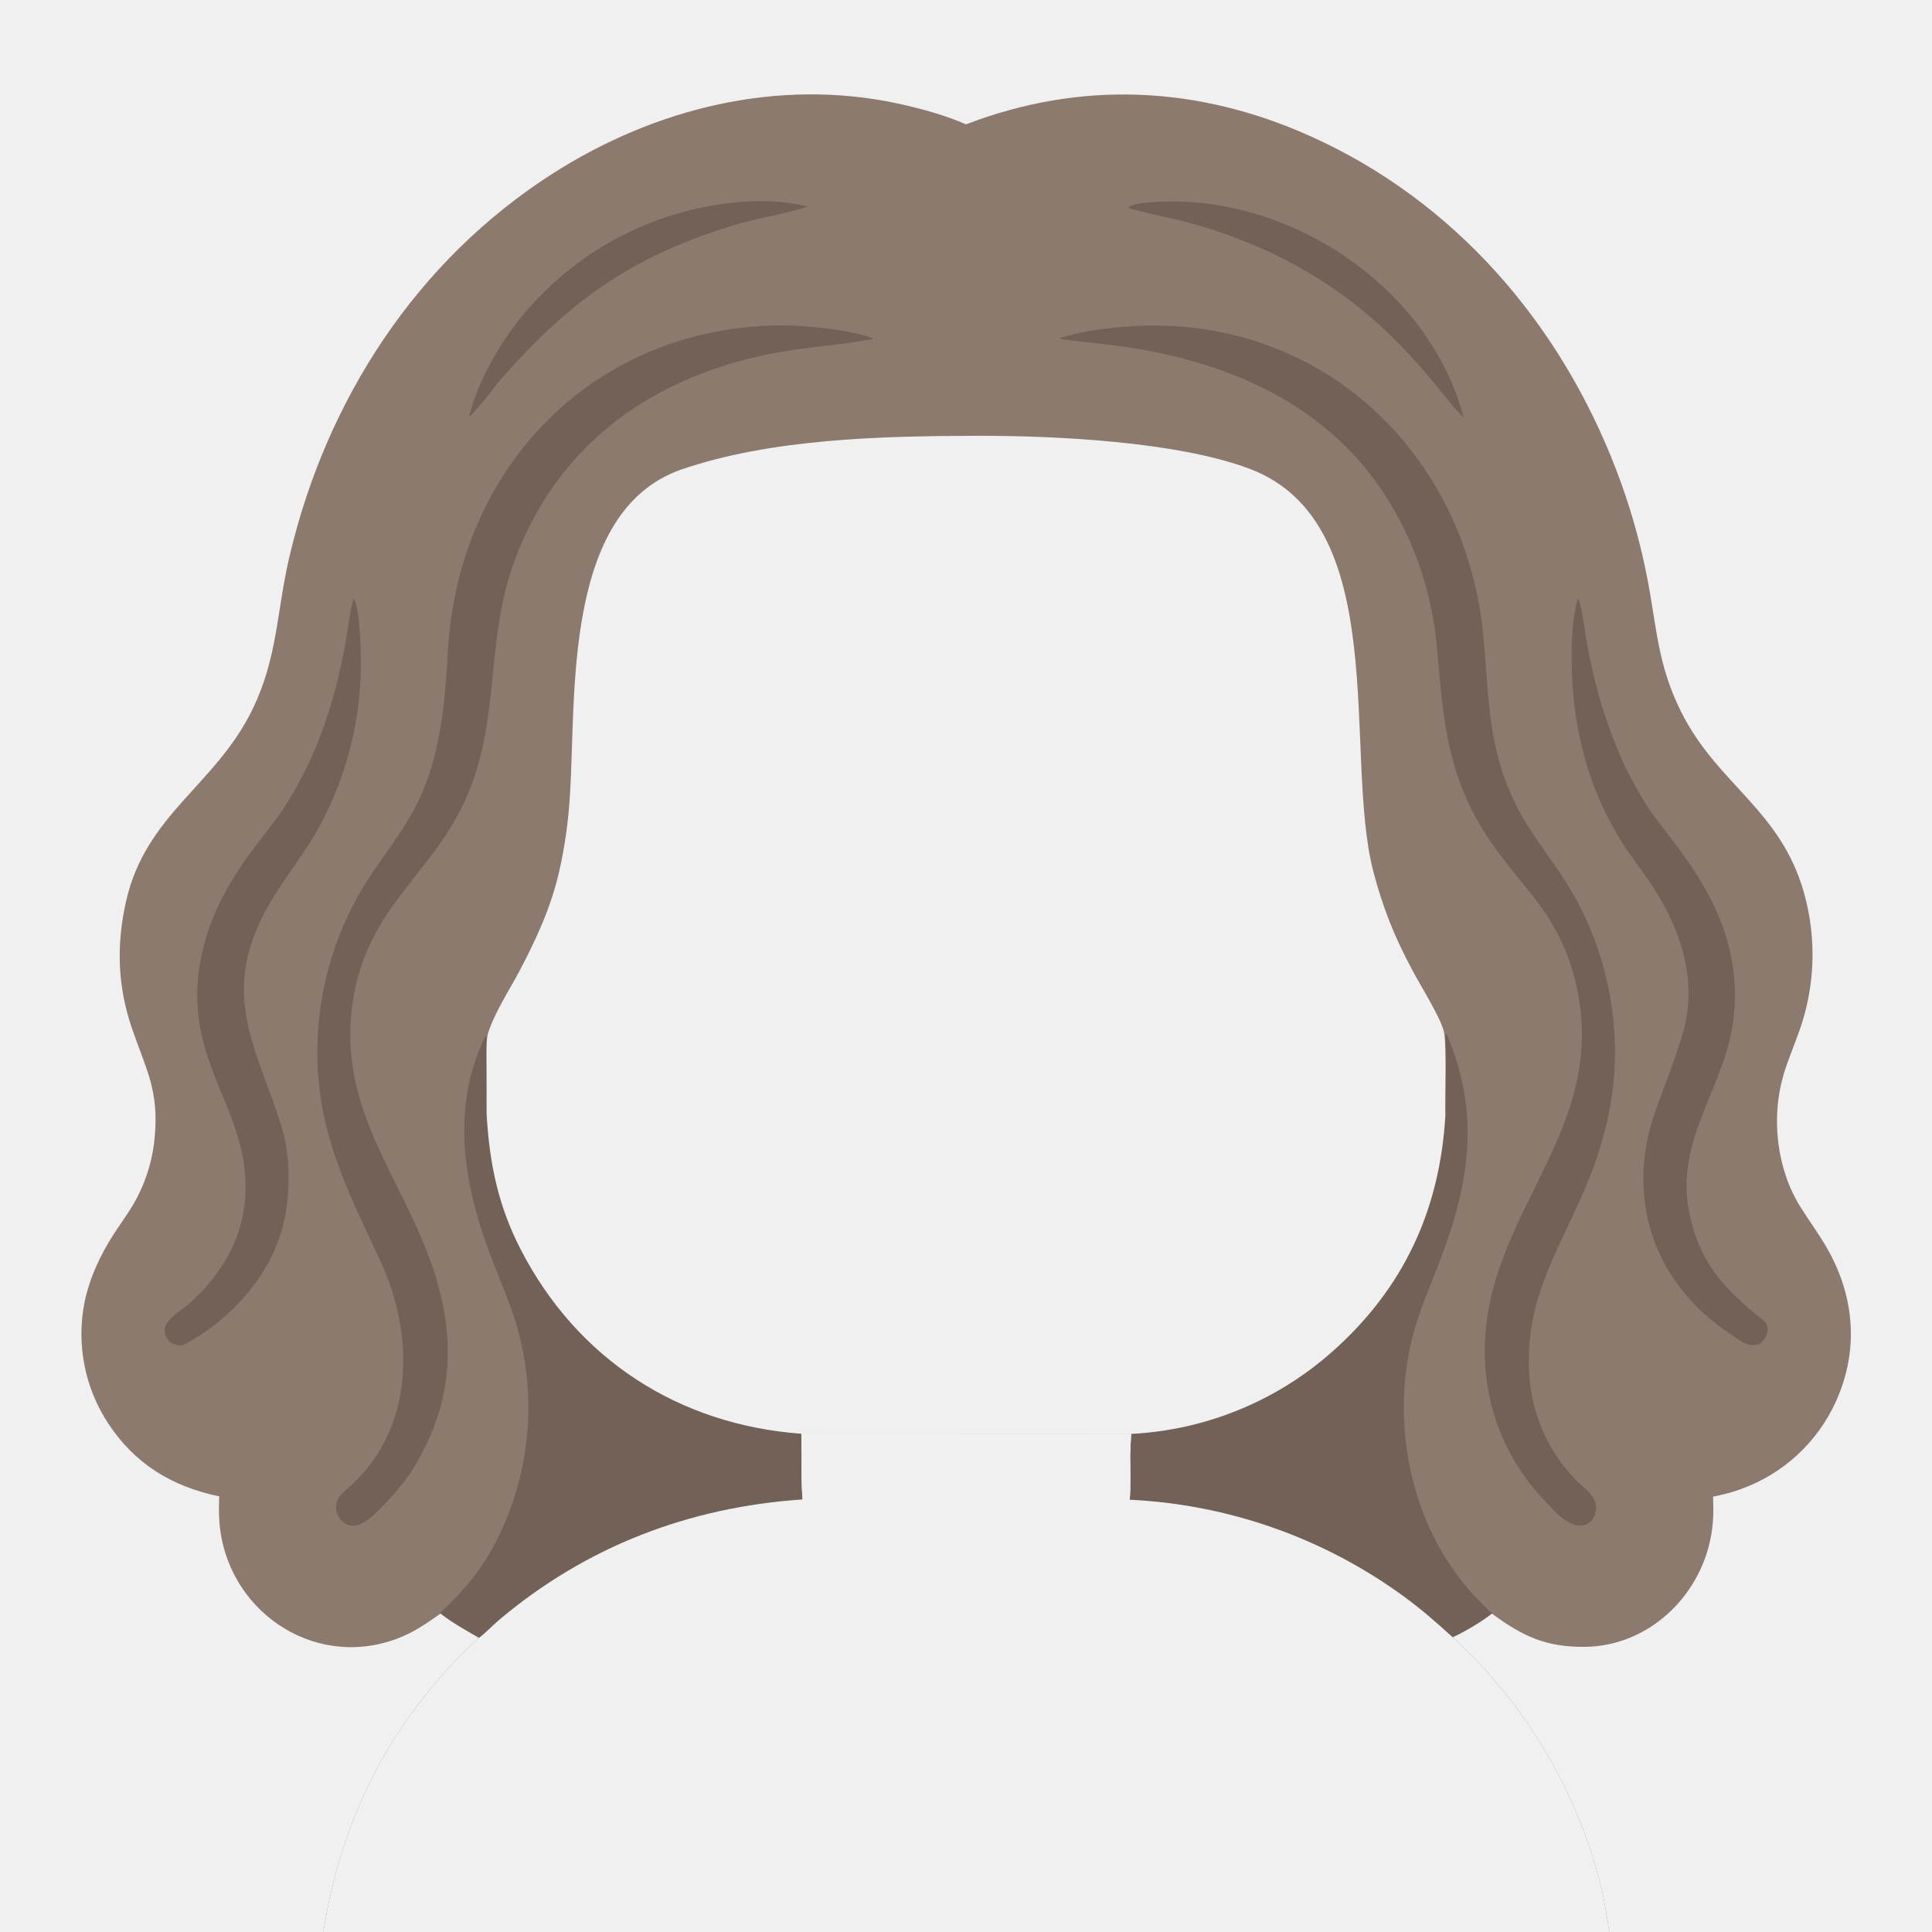
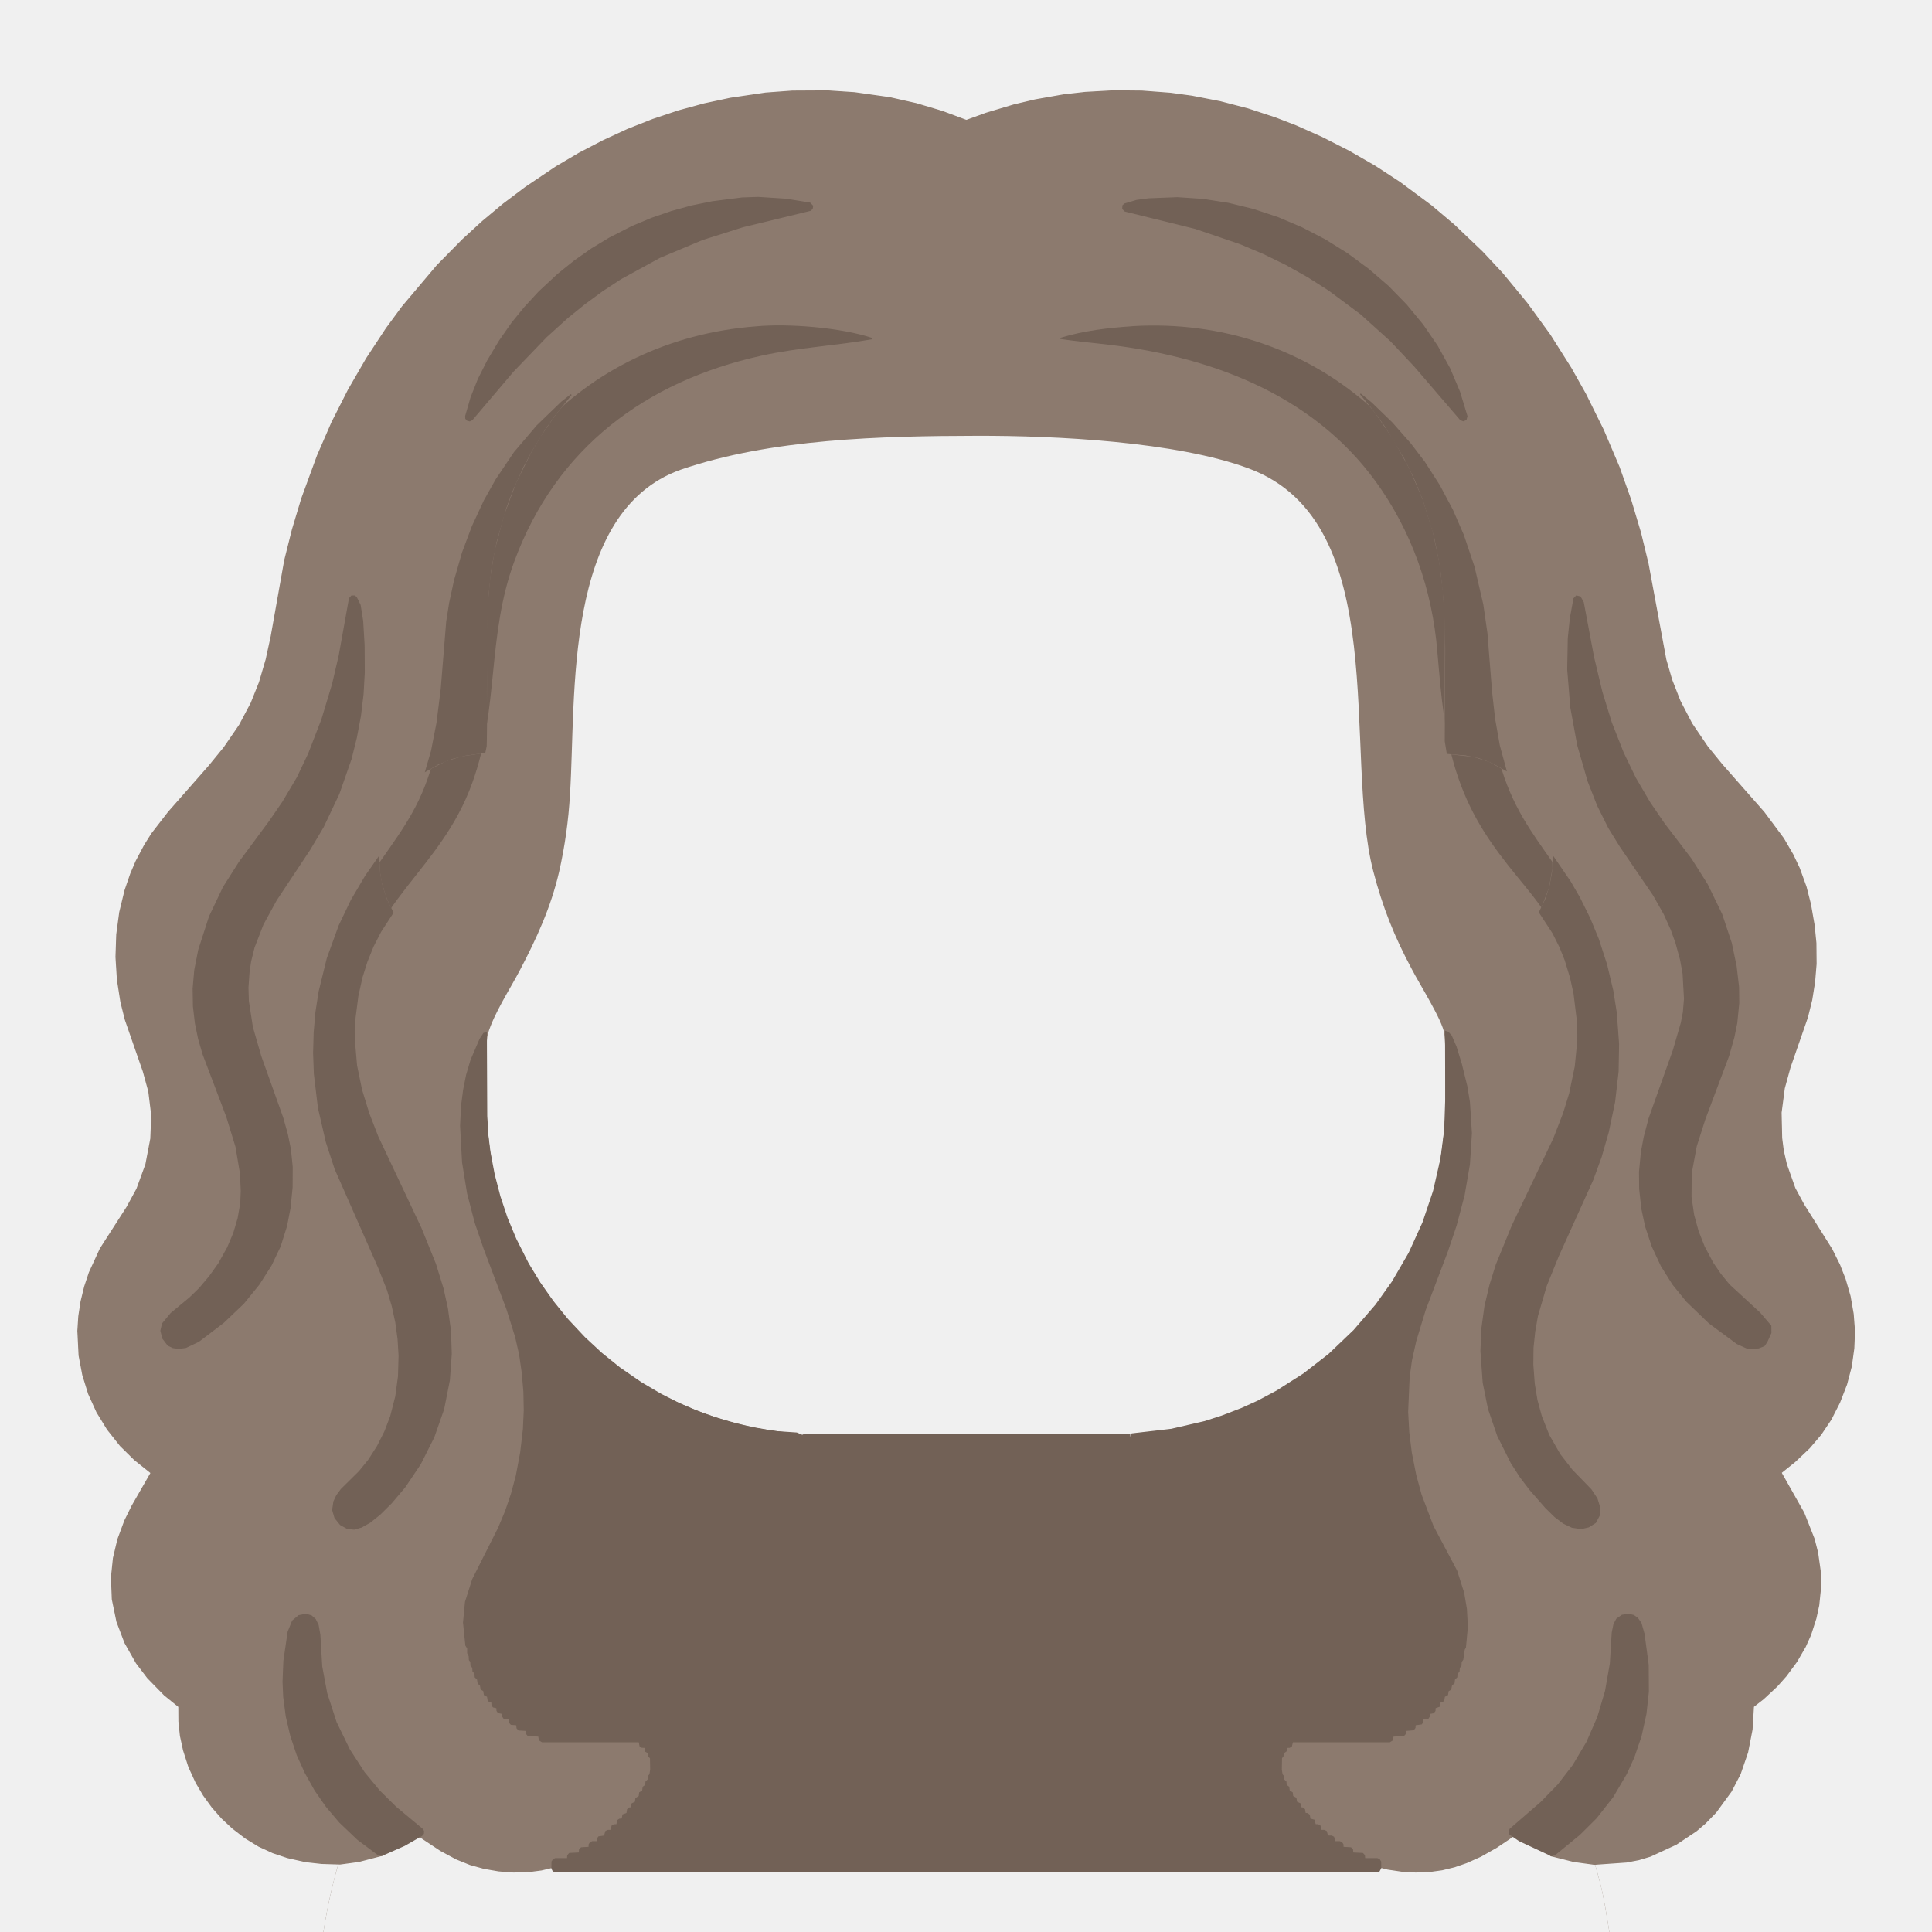
<svg xmlns="http://www.w3.org/2000/svg" version="1.1" viewBox="0 0 2048 2048" width="1024" height="1024">
  <defs>
    <mask id="facehole" maskUnits="userSpaceOnUse" x="0" y="0" width="2048" height="2048">
      <rect x="0" y="0" width="2048" height="2048" fill="white" />
      <path d="M 0 0 L 2048 0 L 2048 2048 L 1706 2048 C 1702.73 2029.18 1701.04 2015.05 1696.19 1995.95 C 1670.46 1895.84 1616.17 1805.37 1539.93 1735.57 C 1552.8 1729.71 1570.77 1719.05 1581.53 1710.47 C 1613.89 1734.59 1639.45 1746.24 1680.4 1745.71 C 1746.97 1744.85 1801.62 1693.14 1813.63 1628.99 C 1816.52 1613.57 1816.41 1601.96 1815.94 1586.52 C 1826.94 1584.2 1834.93 1582.36 1845.54 1578.45 C 1890.28 1562.41 1926.6 1528.89 1946.17 1485.57 C 1970.84 1430.99 1966.06 1373.66 1936.1 1322.03 C 1927.45 1307.12 1917.66 1294.01 1908.63 1279.59 C 1883.38 1239.25 1877.25 1185.5 1890.41 1140.01 C 1894.88 1124.58 1901.38 1109.68 1906.72 1094.65 C 1924.16 1046.86 1926.06 994.782 1912.15 945.847 C 1886.97 857.554 1820.67 831.956 1781.91 754.268 C 1756.48 703.278 1756.27 663.2 1745.61 610.027 C 1738.1 571.992 1727.33 534.675 1713.41 498.49 C 1653.99 343.082 1542.5 213.307 1389.25 144.432 C 1270.12 90.896 1146.18 84.961 1023.99 131.818 C 1002.26 122.155 975.046 114.76 951.638 109.725 C 824.669 82.417 694.558 114.645 586.321 183.705 C 441.406 276.167 345.958 423.82 306.861 589.819 C 292.978 648.767 294.635 697.017 267.109 753.01 C 227.946 832.677 154.626 863.263 133.702 955.112 C 123.207 1001.18 124.486 1045.31 139.957 1090.34 C 154.865 1133.73 168.481 1155.46 164.055 1204.79 C 162.18 1227.03 155.984 1248.69 145.815 1268.55 C 138.427 1282.83 129.173 1294.98 120.468 1308.4 C 106.333 1330.19 94.963 1354.73 89.653 1380.23 C 80.714 1424.92 89.826 1471.33 114.998 1509.33 C 143.307 1552.28 182.913 1575.94 232.423 1586.23 C 232.099 1595.07 231.896 1603.28 232.482 1612.1 C 238.704 1705.55 330.734 1770.22 419.95 1737.42 C 438.331 1730.66 451.121 1721.61 466.99 1710.46 C 478.815 1719.9 494.481 1728.53 507.723 1736.19 C 416.205 1819.92 361.71 1926.06 342.819 2048 L 0 2048 L 0 0 z" fill="black" />
      <path d="M 515.855 1181.56 C 515.957 1164.58 515.946 1147.6 515.822 1130.62 C 515.796 1123.25 515.277 1102.37 517.084 1096.25 C 523.496 1074.53 540.321 1048.96 550.881 1028.9 C 568.81 994.841 583.961 961.787 592.643 924.315 C 598.798 897.227 602.667 869.67 604.21 841.935 C 610.924 738.204 596.529 542.609 721.431 497.952 C 817.552 464.876 934.676 462.201 1035.9 461.968 C 1118.44 461.779 1246.97 467.993 1323.93 496.661 C 1477.19 553.754 1423.44 799.276 1455.73 923.542 C 1465.64 961.702 1478.07 992.884 1496.64 1027.45 C 1504.51 1042.77 1529.46 1082.16 1531.03 1095.91 C 1533.7 1119.32 1531.34 1157.73 1532.14 1182.55 C 1526.32 1282.49 1488.03 1365.52 1412.6 1432.51 C 1353.44 1485.16 1278.07 1516.02 1198.98 1519.99 L 849.589 1519.85 C 719.766 1510.33 612.013 1441.18 551.839 1324.26 C 528.025 1277.99 518.907 1233.34 515.855 1181.56 z" fill="black" />
      <path d="M 1019.61 955.042 C 1036.14 954.061 1045.48 961.403 1050.94 976.616 C 1056.11 991.01 1059.18 1005.8 1063.19 1020.54 C 1068.58 1041.49 1078.35 1062.51 1080.47 1084.11 C 1083.59 1115.85 1054.36 1128.62 1028.22 1130.49 C 987.592 1130.29 956.985 1111.71 971.988 1066.45 C 981.203 1038.65 988.129 1009.12 995.627 980.806 C 999.676 965.515 1006.73 961.645 1019.61 955.042 z" fill="black" />
      <path d="M 849.589 1519.85 L 1198.98 1519.99 L 1198 1540.67 C 1198.06 1552.79 1198.82 1578.75 1197.47 1589.76 C 1301.92 1594.73 1402.64 1630.14 1487.21 1691.64 C 1507.39 1706.35 1521.77 1719.13 1539.93 1735.57 C 1616.17 1805.37 1670.46 1895.84 1696.19 1995.95 C 1701.04 2015.05 1702.73 2029.18 1706 2048 L 342.819 2048 C 361.71 1926.06 416.205 1819.92 507.723 1736.19 C 514.002 1731.65 522.674 1722.58 529.074 1717.18 C 621.464 1639.25 730.284 1597.58 850.825 1589.48 C 849.357 1574.14 849.668 1555.31 849.779 1539.9 C 849.462 1533.91 849.636 1525.99 849.589 1519.85 z" fill="black" />
      <path d="M 849.589 1519.85 L 1198.98 1519.99 L 1198 1540.67 C 1198.06 1552.79 1198.82 1578.75 1197.47 1589.76 C 1194.92 1630.94 1185.79 1661.86 1158.95 1694.49 C 1129.68 1730.6 1087 1753.26 1040.7 1757.28 C 993.913 1761.52 947.371 1746.92 911.394 1716.71 C 869.922 1681.9 855.483 1641.38 850.825 1589.48 C 849.357 1574.14 849.668 1555.31 849.779 1539.9 C 849.462 1533.91 849.636 1525.99 849.589 1519.85 z" fill="black" />
      <path d="M 849.589 1519.85 L 1198.98 1519.99 L 1198 1540.67 C 1195.09 1543.68 1190.1 1550.2 1186.98 1553.73 C 1178.05 1563.82 1168.34 1573.19 1157.96 1581.77 C 1078.43 1646.42 959.655 1643.05 882.569 1575.87 C 870.293 1565.17 859.955 1552.54 849.779 1539.9 C 849.462 1533.91 849.636 1525.99 849.589 1519.85 z" fill="black" />
    </mask>
  </defs>
  <g mask="url(#facehole)">
    <path transform="translate(0,0)" fill="rgb(140,122,110)" d="M 0 0 L 2048 0 L 2048 2048 L 1706 2048 L 342.819 2048 L 0 2048 L 0 0 z" stroke="rgb(140,122,110)" stroke-width="1.2" />
    <path transform="translate(0,0)" fill="rgb(114,97,86)" d="M 514.987 1098.8 L 514.724 1148.31 C 514.692 1156.78 514.237 1173.83 515.855 1181.56 C 518.907 1233.34 528.025 1277.99 551.839 1324.26 C 612.013 1441.18 719.766 1510.33 849.589 1519.85 C 849.636 1525.99 849.462 1533.91 849.779 1539.9 C 849.668 1555.31 849.357 1574.14 850.825 1589.48 C 730.284 1597.58 621.464 1639.25 529.074 1717.18 C 522.674 1722.58 514.002 1731.65 507.723 1736.19 C 494.481 1728.53 478.815 1719.9 466.99 1710.46 C 494.47 1684.02 512.214 1663.35 529.389 1628.34 C 563.74 1557.45 570.057 1476.19 547.076 1400.84 C 539.247 1375.46 525.071 1344.21 515.62 1317.26 C 490.479 1245.59 480.355 1169.97 514.987 1098.8 z" stroke="rgb(114,97,86)" stroke-width="1.2" />
    <path transform="translate(0,0)" fill="rgb(114,97,86)" d="M 1532.95 1096.3 C 1568.6 1179.93 1557.59 1251.81 1526.76 1333.74 C 1516.84 1360.09 1503.79 1389.24 1496.87 1416.33 C 1471.74 1514.77 1497.3 1628.6 1570.8 1700.59 C 1573.77 1703.49 1578.29 1708.23 1581.53 1710.47 C 1570.77 1719.05 1552.8 1729.71 1539.93 1735.57 C 1521.77 1719.13 1507.39 1706.35 1487.21 1691.64 C 1402.64 1630.14 1301.92 1594.73 1197.47 1589.76 C 1198.82 1578.75 1198.06 1552.79 1198 1540.67 L 1198.98 1519.99 C 1278.07 1516.02 1353.44 1485.16 1412.6 1432.51 C 1488.03 1365.52 1526.32 1282.49 1532.14 1182.55 C 1533.83 1174.78 1533.34 1157.48 1533.29 1148.89 L 1532.95 1096.3 z" stroke="rgb(114,97,86)" stroke-width="1.2" />
    <path transform="translate(0,0)" fill="rgb(114,97,86)" d="M 801.089 346.573 C 835.772 343.263 892.025 347.904 924.758 358.953 C 885.704 365.971 847.171 367.613 806.908 376.5 C 684.163 403.593 589.104 474.558 544.813 594.38 C 515.202 674.487 528.783 750.614 500.013 829.793 C 466.147 923.603 390.41 953.912 373.756 1059.6 C 353.585 1187.6 441.073 1260.53 467.406 1376.51 C 482.837 1444.33 471.125 1504.49 433.868 1562.27 C 423.784 1576.2 412.34 1589.45 399.942 1601.38 C 390.773 1610.2 376.509 1623.51 363.859 1612.7 C 359.73 1609.16 357.202 1604.1 356.846 1598.67 C 356.148 1587.34 365.239 1581.78 372.818 1574.79 C 440.174 1512.67 440.224 1415.09 403.789 1336.54 C 373.712 1271.7 344.115 1215.29 338.122 1142.74 C 331.841 1065.9 352.02 989.232 395.311 925.446 C 420.516 888.235 442.143 862.932 456.182 818.773 C 469.694 777.161 472.981 732.203 475.511 688.652 C 486.113 506.158 615.346 360.922 801.089 346.573 z" stroke="rgb(114,97,86)" stroke-width="1.2" />
    <path transform="translate(0,0)" fill="rgb(114,97,86)" d="M 1200.29 346.421 C 1200.62 346.38 1200.94 346.34 1201.27 346.299 C 1294.78 340.846 1385.23 370.62 1454.63 433.784 C 1523.59 496.543 1562.94 582.082 1571.81 674.029 C 1576.97 727.532 1576.07 773.323 1594.13 824.507 C 1609.25 867.347 1630.23 891.801 1654.82 928.116 C 1696.49 990.813 1716.04 1065.63 1710.37 1140.7 C 1707.67 1176.87 1697.63 1215.26 1684.09 1248.95 C 1654.95 1321.43 1615.68 1372.88 1620.36 1455.62 C 1622.64 1497.92 1640.01 1538 1669.31 1568.59 C 1679.45 1579.35 1696.39 1587.53 1689.83 1606.03 C 1687.52 1612.61 1681.69 1616.77 1674.68 1616.56 C 1659.99 1616.12 1646.2 1598.99 1636.57 1589.09 C 1630.2 1582.31 1624.24 1575.16 1618.72 1567.68 C 1594.28 1534.6 1579.36 1495.47 1575.59 1454.51 C 1561.34 1297.02 1701.99 1211.85 1673.7 1054.96 C 1668.49 1024.92 1657.24 996.251 1640.65 970.676 C 1631.79 956.884 1619.64 942.159 1609.12 929.312 C 1581.78 895.931 1561.18 866.719 1546.72 825.267 C 1531.36 781.184 1528.35 737.046 1524.26 690.861 C 1518.91 625.232 1497.14 562.637 1458.35 509.483 C 1389.62 415.319 1278.52 375.675 1166.63 363.827 C 1152.65 362.346 1138.12 360.829 1124.13 358.726 C 1148.94 351.138 1174.53 348.14 1200.29 346.421 z" stroke="rgb(114,97,86)" stroke-width="1.2" />
    <path transform="translate(0,0)" fill="rgb(114,97,86)" d="M 1672.75 635.417 C 1675.81 641.153 1679.84 671.659 1681.27 679.869 C 1683.34 691.284 1685.66 702.653 1688.23 713.968 C 1695.3 744.238 1705.06 773.816 1717.39 802.352 C 1726.7 823.723 1742.69 852.76 1756.83 870.793 C 1784.38 905.941 1810.04 939.86 1825.59 982.351 C 1836.44 1012 1840.54 1043.69 1837.59 1075.12 C 1830.46 1150.78 1773.82 1206.31 1790.08 1285.52 C 1801.05 1338.93 1827.03 1366.8 1868.21 1399.49 C 1876.65 1406.19 1873.25 1415.82 1866.73 1423.28 C 1854.36 1429.1 1845.56 1420.85 1835.64 1414.35 C 1752.71 1360 1722.45 1268.78 1756.18 1175.47 C 1765.85 1148.73 1776.89 1121.71 1784.74 1094.43 C 1800.03 1041.29 1783.12 986.902 1753.91 941.813 C 1742.11 923.185 1727.88 906.071 1716.58 887.284 C 1682.65 830.858 1667.52 768.549 1666.61 703.057 C 1666.31 681.354 1667.21 656.61 1672.75 635.417 z" stroke="rgb(114,97,86)" stroke-width="1.2" />
    <path transform="translate(0,0)" fill="rgb(114,97,86)" d="M 374.962 635.535 C 380.547 646.311 381.836 684.802 381.918 698.897 C 382.573 761.062 367.29 822.357 337.528 876.938 C 316.388 914.843 290.035 941.993 272.403 982.814 C 236.953 1064.88 274.958 1119.43 298.329 1195.95 C 307.798 1226.95 307.446 1268.85 298.919 1300.86 C 284.934 1353.36 243.557 1398.51 196.376 1424.17 C 191.512 1426.84 186.175 1425.01 181.569 1423.08 C 179.83 1421.42 178.35 1419.91 177.153 1417.8 C 174.267 1412.72 174.342 1407.25 177.771 1402.43 C 183.553 1394.3 195.297 1387.53 202.792 1380.69 C 233.575 1352.6 255.824 1316.8 260.055 1274.78 C 270.369 1172.35 184.121 1124.31 217.29 1000.01 C 227.136 963.109 246.812 929.627 269.661 899.323 C 279.279 886.566 289.579 874.185 298.596 861 C 308.06 847.16 316.31 832.359 323.862 817.397 C 343.962 777.571 356.964 732.715 365.508 689.05 C 368.973 671.34 370.577 653.022 374.962 635.535 z" stroke="rgb(114,97,86)" stroke-width="1.2" />
    <path transform="translate(0,0)" fill="rgb(114,97,86)" d="M 1231.13 214.42 C 1369.29 208.599 1513.71 305.449 1550.39 440.724 C 1544.09 434.288 1539.9 429.278 1534.19 422.248 C 1482.32 356.92 1432.97 310.183 1357.3 272.123 C 1324.64 255.982 1290.43 243.22 1255.18 234.036 C 1248.72 232.3 1198.3 221.482 1197.01 220.094 C 1202.9 215.25 1222.78 214.952 1231.13 214.42 z" stroke="rgb(114,97,86)" stroke-width="1.2" />
    <path transform="translate(0,0)" fill="rgb(114,97,86)" d="M 788.832 214.424 C 811.954 213.019 831.784 213.915 854.28 219.128 C 830.172 226.599 802.256 230.683 776.616 238.518 C 667.299 271.922 601.097 320.225 527.65 405.005 C 518.351 417.002 508.675 429.359 498.299 440.42 C 506.797 403.739 533.273 359.247 557.588 331.021 C 615.817 262.594 699.192 220.555 788.832 214.424 z" stroke="rgb(114,97,86)" stroke-width="1.2" />
  </g>
+   <path transform="translate(0,0)" fill="rgb(140,122,110)" stroke="rgb(140,122,110)" stroke-width="1.2" d="M 376.8 1937.1 L 365.9 1926.1 L 352.6 1910.3 L 343.7 1897.9 L 333.2 1880.4 L 324.5 1862.0 L 319.1 1847.7 L 313.5 1828.2 L 309.9 1808.1 L 308.2 1787.6 L 308.3 1772.0 L 310.3 1751.0 L 314.1 1729.0 L 317.2 1722.3 L 321.0 1719.6 L 326.0 1719.9 L 329.2 1724.2 L 331.0 1733.4 L 331.5 1752.9 L 333.6 1771.6 L 340.4 1803.9 L 346.2 1821.7 L 353.3 1839.1 L 361.7 1855.7 L 371.1 1871.4 L 391.5 1898.5 L 415.8 1923.1 L 442.9 1945.5 L 467.0 1961.5 L 483.7 1970.5 L 498.3 1976.4 L 513.1 1980.5 L 528.7 1983.2 L 544.4 1984.4 L 560.1 1984.0 L 573.9 1982.2 L 587.9 1978.9 L 603.7 1973.4 L 616.5 1967.7 L 630.8 1959.5 L 644.2 1949.9 L 656.8 1939.1 L 668.3 1926.9 L 678.8 1913.6 L 688.9 1898.1 L 694.9 1885.7 L 697.9 1871.7 L 695.8 1860.0 L 688.6 1849.1 L 678.2 1841.6 L 672.0 1839.9 L 664.9 1839.7 L 630.0 1845.7 L 618.4 1846.3 L 604.9 1845.4 L 591.4 1843.1 L 578.4 1839.2 L 565.9 1833.9 L 554.3 1827.2 L 537.1 1813.1 L 523.7 1797.5 L 512.7 1778.1 L 505.0 1756.2 L 501.3 1740.3 L 499.5 1724.8 L 499.8 1710.8 L 501.8 1697.9 L 509.5 1675.1 L 535.8 1623.0 L 543.5 1604.6 L 550.0 1585.5 L 555.2 1565.8 L 560.0 1540.8 L 562.9 1515.7 L 563.8 1490.1 L 563.1 1469.8 L 561.1 1449.6 L 554.4 1415.2 L 544.2 1382.7 L 513.6 1300.4 L 507.2 1278.9 L 501.9 1255.6 L 497.8 1227.0 L 496.3 1201.9 L 496.9 1177.1 L 499.3 1156.9 L 504.5 1133.5 L 511.2 1115.3 L 515.5 1107.6 L 515.9 1024.2 L 495.8 1022.9 L 485.1 1020.5 L 470.1 1015.3 L 452.1 1005.7 L 444.0 999.9 L 433.1 989.9 L 426.7 982.6 L 418.3 970.7 L 413.6 962.2 L 408.0 948.9 L 404.0 935.0 L 402.4 925.5 L 401.5 911.0 L 401.9 901.2 L 405.3 881.8 L 412.3 862.9 L 423.0 844.8 L 437.4 828.4 L 453.1 816.2 L 472.3 806.4 L 489.5 801.2 L 514.8 797.4 L 517.0 634.3 L 519.1 611.9 L 523.8 583.4 L 533.5 546.6 L 546.7 511.4 L 563.3 478.0 L 572.8 462.1 L 588.6 439.2 L 606.1 417.7 L 618.6 404.1 L 645.9 378.9 L 675.7 356.6 L 708.0 337.5 L 742.6 321.7 L 779.4 309.5 L 799.2 304.7 L 817.6 301.4 L 837.4 299.1 L 858.6 298.0 L 1190.1 298.2 L 1230.3 301.4 L 1249.2 304.8 L 1270.6 309.9 L 1301.9 320.0 L 1332.0 333.1 L 1360.9 349.1 L 1390.5 369.4 L 1413.4 388.4 L 1438.5 413.6 L 1457.4 436.4 L 1477.5 465.6 L 1494.6 496.7 L 1508.7 529.4 L 1519.4 563.5 L 1526.5 597.2 L 1530.3 628.4 L 1532.3 664.2 L 1531.9 772.2 L 1532.6 797.1 L 1533.7 798.6 L 1561.9 801.7 L 1579.1 807.2 L 1597.9 817.5 L 1607.5 824.9 L 1616.2 833.3 L 1623.9 842.6 L 1630.6 852.7 L 1636.2 863.4 L 1640.7 874.7 L 1643.9 886.4 L 1646.0 898.5 L 1646.2 920.9 L 1642.6 941.1 L 1634.7 961.9 L 1624.0 979.3 L 1610.3 994.7 L 1594.8 1006.7 L 1577.0 1015.8 L 1559.5 1021.1 L 1533.7 1024.4 L 1532.1 1025.9 L 1532.5 1104.5 L 1534.5 1108.5 L 1544.3 1141.7 L 1550.1 1173.0 L 1551.7 1194.3 L 1551.3 1215.7 L 1549.2 1237.0 L 1544.9 1261.7 L 1539.8 1282.7 L 1532.6 1306.8 L 1504.3 1382.6 L 1493.7 1416.3 L 1486.6 1451.4 L 1484.7 1470.3 L 1484.1 1490.3 L 1484.8 1511.5 L 1486.8 1531.5 L 1490.3 1553.2 L 1494.8 1572.8 L 1501.2 1594.2 L 1509.5 1616.2 L 1534.6 1663.9 L 1540.4 1678.0 L 1546.0 1702.7 L 1547.3 1728.1 L 1543.8 1753.2 L 1536.1 1776.4 L 1524.7 1796.8 L 1517.7 1805.8 L 1507.1 1816.7 L 1495.2 1826.0 L 1482.3 1833.7 L 1468.3 1839.6 L 1453.4 1843.8 L 1437.8 1845.9 L 1421.6 1845.9 L 1381.5 1840.1 L 1372.9 1841.0 L 1365.3 1844.1 L 1359.2 1849.1 L 1354.5 1855.0 L 1351.5 1861.3 L 1350.3 1867.8 L 1350.7 1876.9 L 1352.7 1884.8 L 1361.2 1901.8 L 1381.2 1928.5 L 1392.1 1939.8 L 1402.4 1948.8 L 1415.3 1958.1 L 1428.9 1966.2 L 1442.9 1972.7 L 1455.8 1977.4 L 1471.1 1981.3 L 1485.9 1983.5 L 1500.7 1984.4 L 1515.0 1983.9 L 1528.7 1982.0 L 1541.9 1978.8 L 1554.6 1974.4 L 1569.6 1967.7 L 1586.4 1958.2 L 1606.3 1944.8 L 1635.8 1919.4 L 1657.7 1897.2 L 1667.7 1885.1 L 1678.3 1869.8 L 1694.4 1840.1 L 1701.4 1822.8 L 1707.0 1805.3 L 1714.1 1771.7 L 1718.2 1725.3 L 1721.2 1720.4 L 1725.3 1719.2 L 1729.7 1720.8 L 1733.3 1726.6 L 1737.7 1751.0 L 1739.4 1769.7 L 1739.5 1788.4 L 1738.1 1806.7 L 1735.1 1824.8 L 1729.2 1846.9 L 1722.8 1863.9 L 1714.9 1880.4 L 1705.6 1896.2 L 1697.7 1907.6 L 1685.9 1921.9 L 1672.8 1935.4 L 1653.3 1952.2 L 1642.1 1960.5 L 1641.0 1962.6 L 1641.6 1965.2 L 1644.0 1967.1 L 1668.3 1973.2 L 1690.1 1976.2 L 1724.1 1973.8 L 1737.1 1971.3 L 1749.4 1967.6 L 1776.7 1955.0 L 1798.0 1940.8 L 1807.5 1932.7 L 1818.8 1921.1 L 1835.1 1898.8 L 1844.6 1880.5 L 1852.5 1857.5 L 1857.2 1833.4 L 1858.7 1809.0 L 1869.2 1800.8 L 1883.6 1787.4 L 1893.3 1776.5 L 1904.5 1761.3 L 1913.6 1745.6 L 1919.3 1732.9 L 1924.9 1715.5 L 1927.9 1701.7 L 1929.8 1683.3 L 1929.4 1665.0 L 1926.7 1645.9 L 1923.0 1631.4 L 1912.1 1603.8 L 1888.0 1561.1 L 1902.7 1549.3 L 1918.0 1534.8 L 1930.1 1520.6 L 1940.8 1504.7 L 1950.0 1486.6 L 1957.4 1467.5 L 1962.4 1448.5 L 1965.1 1429.1 L 1965.8 1410.9 L 1964.4 1392.7 L 1961.1 1373.9 L 1955.9 1356.0 L 1950.0 1340.9 L 1941.8 1324.4 L 1912.0 1277.0 L 1902.6 1259.6 L 1893.6 1234.2 L 1890.3 1219.7 L 1888.6 1206.4 L 1888.0 1179.4 L 1891.4 1153.5 L 1897.5 1131.3 L 1915.9 1078.4 L 1920.5 1059.8 L 1923.5 1040.9 L 1925.1 1021.8 L 1924.9 999.7 L 1923.0 980.7 L 1919.1 958.4 L 1914.4 940.0 L 1907.2 920.2 L 1900.4 905.9 L 1890.5 888.9 L 1869.9 861.2 L 1825.4 810.6 L 1810.0 791.7 L 1793.3 767.1 L 1780.8 743.1 L 1772.0 720.6 L 1765.8 699.2 L 1746.9 597.3 L 1738.9 564.4 L 1728.5 529.7 L 1716.3 495.3 L 1699.6 456.0 L 1680.8 418.0 L 1665.3 390.4 L 1643.0 355.1 L 1618.6 321.5 L 1592.3 289.6 L 1571.1 266.9 L 1541.2 238.4 L 1517.4 218.3 L 1484.0 193.5 L 1457.5 176.2 L 1429.9 160.3 L 1401.2 145.7 L 1374.1 133.6 L 1352.1 125.1 L 1322.9 115.5 L 1293.3 107.8 L 1263.4 102.0 L 1240.7 98.9 L 1210.6 96.6 L 1180.4 96.3 L 1150.2 98.0 L 1127.4 100.6 L 1097.4 105.9 L 1075.0 111.2 L 1045.3 120.1 L 1024.4 127.7 L 998.7 118.1 L 971.2 109.9 L 943.3 103.6 L 905.9 98.3 L 877.6 96.4 L 839.9 96.6 L 811.6 98.7 L 774.3 104.2 L 746.7 110.1 L 719.2 117.6 L 692.0 126.7 L 665.4 137.2 L 639.6 149.1 L 614.2 162.3 L 589.6 176.8 L 557.2 198.6 L 533.9 216.1 L 511.7 234.6 L 490.4 254.1 L 463.5 281.4 L 426.6 325.1 L 409.6 348.2 L 388.6 380.1 L 369.4 413.3 L 352.0 447.6 L 336.6 483.0 L 320.0 528.3 L 310.0 561.5 L 301.9 593.8 L 287.5 674.8 L 282.2 699.1 L 275.1 723.3 L 266.3 745.3 L 254.0 768.6 L 237.6 792.5 L 221.5 812.2 L 178.6 861.0 L 161.1 883.6 L 153.4 895.8 L 144.4 912.8 L 138.7 926.1 L 132.6 943.8 L 127.0 966.9 L 123.8 990.6 L 123.0 1014.5 L 124.5 1038.4 L 128.2 1062.1 L 132.9 1080.9 L 152.0 1135.8 L 157.8 1157.0 L 160.9 1182.3 L 159.9 1207.1 L 154.7 1234.3 L 145.2 1260.3 L 134.7 1279.6 L 106.4 1323.7 L 94.8 1348.9 L 89.8 1363.9 L 86.0 1379.5 L 83.6 1395.2 L 82.6 1410.8 L 83.9 1436.9 L 87.8 1457.5 L 94.0 1477.5 L 102.8 1496.9 L 114.0 1515.2 L 127.7 1532.5 L 142.7 1547.3 L 160.2 1561.3 L 140.1 1596.3 L 132.4 1611.9 L 125.0 1631.8 L 120.3 1651.6 L 118.2 1671.9 L 119.1 1695.3 L 124.0 1719.0 L 132.5 1741.4 L 144.6 1762.8 L 156.7 1778.7 L 174.4 1796.8 L 189.6 1809.1 L 189.7 1824.7 L 191.3 1840.0 L 194.6 1855.3 L 200.3 1873.1 L 207.9 1889.6 L 215.8 1903.0 L 225.0 1915.7 L 235.5 1927.6 L 246.7 1938.0 L 260.1 1948.3 L 274.3 1957.0 L 289.3 1963.9 L 304.8 1969.1 L 324.0 1973.4 L 341.0 1975.3 L 360.5 1975.9 L 380.3 1973.2 L 404.5 1966.9 L 406.5 1965.6 L 407.5 1962.7 L 406.4 1960.3 L 392.8 1950.5 z" />
+   <path transform="translate(0,0)" fill="rgb(114,97,86)" stroke="rgb(114,97,86)" stroke-width="1.2" d="M 542.8 342.3 L 529.3 361.7 L 517.0 382.3 L 507.1 401.9 L 499.4 421.3 L 493.7 441.0 L 493.8 443.6 L 495.3 445.4 L 497.9 446.1 L 500.3 445.0 L 544.0 393.5 L 578.9 357.2 L 601.2 337.0 L 619.5 322.2 L 638.4 308.3 L 657.9 295.5 L 699.2 272.9 L 744.5 253.9 L 787.5 240.3 L 858.8 223.0 L 860.9 221.3 L 861.4 218.3 L 858.5 215.3 L 833.1 211.2 L 803.6 209.3 L 786.6 209.9 L 755.2 213.9 L 733.0 218.4 L 711.7 224.3 L 691.0 231.4 L 670.4 240.0 L 646.1 252.4 L 627.1 263.9 L 608.8 276.8 L 591.5 290.7 L 571.4 309.4 L 556.2 325.9 z M 481.9 615.1 L 476.7 639.2 L 473.6 658.8 L 467.8 730.2 L 463.3 766.3 L 457.5 796.0 L 451.3 817.4 L 464.0 810.1 L 479.0 804.0 L 493.1 800.5 L 513.9 797.6 L 515.3 791.0 L 515.5 782.7 L 517.1 632.6 L 520.4 602.3 L 525.9 574.1 L 536.4 537.7 L 543.0 520.0 L 554.5 494.5 L 563.3 478.0 L 577.9 454.3 L 588.6 439.2 L 605.5 418.3 L 595.3 426.3 L 569.4 451.3 L 545.4 479.5 L 525.9 508.5 L 513.5 530.6 L 500.8 557.9 L 490.3 585.9 z M 206.5 1028.4 L 204.8 1047.9 L 205.1 1066.7 L 207.2 1084.7 L 210.6 1101.2 L 215.3 1117.4 L 240.5 1183.9 L 250.2 1215.5 L 255.0 1244.0 L 255.8 1262.4 L 255.3 1275.2 L 252.5 1291.4 L 247.8 1307.3 L 241.3 1322.6 L 231.9 1339.5 L 222.2 1353.1 L 211.4 1365.9 L 201.3 1375.7 L 181.3 1392.3 L 172.3 1403.2 L 170.6 1410.6 L 172.6 1418.7 L 178.2 1426.0 L 183.5 1428.5 L 189.7 1429.3 L 197.0 1428.3 L 210.5 1421.9 L 236.9 1401.8 L 258.1 1381.6 L 274.5 1361.4 L 287.4 1341.1 L 296.9 1321.2 L 303.7 1299.6 L 307.4 1280.6 L 309.6 1258.5 L 309.7 1236.9 L 307.8 1218.3 L 304.5 1202.1 L 299.6 1184.7 L 276.4 1119.7 L 267.5 1088.9 L 263.2 1061.0 L 262.8 1046.9 L 263.9 1030.8 L 265.6 1019.1 L 269.3 1004.2 L 278.7 979.9 L 292.8 954.1 L 328.5 900.3 L 342.6 876.5 L 359.2 841.4 L 372.1 804.5 L 377.7 781.9 L 382.0 759.1 L 384.8 735.9 L 386.1 712.7 L 385.9 683.7 L 384.4 658.3 L 381.7 641.4 L 377.7 633.3 L 375.9 631.8 L 372.8 631.8 L 370.5 634.4 L 359.6 695.2 L 352.6 725.2 L 341.3 762.6 L 327.2 799.1 L 315.2 824.3 L 299.9 850.1 L 285.7 870.8 L 253.8 913.9 L 236.8 940.7 L 222.1 971.7 L 210.7 1007.0 z M 338.4 1050.9 L 335.0 1072.6 L 333.1 1094.3 L 332.5 1116.2 L 333.3 1138.4 L 337.6 1174.3 L 346.0 1210.7 L 355.3 1239.1 L 401.4 1343.7 L 410.8 1367.4 L 415.8 1384.3 L 419.6 1401.7 L 422.0 1419.2 L 423.1 1436.8 L 422.5 1458.8 L 419.6 1480.3 L 414.2 1501.4 L 408.0 1517.6 L 400.2 1533.1 L 390.7 1547.9 L 381.0 1559.8 L 361.8 1578.8 L 357.0 1585.3 L 354.0 1591.7 L 352.7 1600.6 L 355.1 1608.9 L 360.9 1616.1 L 368.1 1620.1 L 375.4 1620.9 L 383.1 1618.7 L 392.2 1613.6 L 402.7 1605.2 L 414.7 1593.3 L 429.1 1576.3 L 445.5 1551.9 L 459.8 1523.5 L 470.2 1493.8 L 476.3 1463.1 L 478.3 1435.2 L 477.5 1411.0 L 474.2 1386.8 L 469.6 1366.0 L 461.6 1340.0 L 446.2 1301.9 L 400.4 1204.8 L 390.9 1180.3 L 383.2 1155.2 L 377.9 1129.4 L 375.6 1102.6 L 376.3 1079.1 L 379.3 1055.7 L 383.7 1035.9 L 388.9 1019.4 L 395.4 1003.3 L 403.5 987.5 L 416.5 967.5 L 409.7 953.4 L 405.1 939.7 L 402.4 925.5 L 401.5 908.7 L 387.6 928.6 L 372.4 954.4 L 359.6 981.2 L 347.0 1015.9 z M 499.3 1765.5 L 501.2 1767.8 L 501.4 1771.5 L 503.5 1773.9 L 503.8 1777.8 L 506.2 1780.1 L 506.9 1784.5 L 509.3 1786.2 L 510.0 1790.5 L 512.8 1792.3 L 513.5 1796.5 L 516.8 1798.3 L 517.5 1802.5 L 519.3 1804.0 L 521.4 1804.3 L 521.6 1807.5 L 522.9 1809.4 L 526.7 1810.3 L 526.9 1813.5 L 528.2 1815.4 L 532.7 1816.3 L 532.9 1819.5 L 534.2 1821.4 L 539.7 1822.3 L 540.0 1825.8 L 541.8 1827.8 L 547.8 1828.3 L 548.1 1831.8 L 549.9 1833.8 L 557.8 1834.3 L 558.1 1837.8 L 559.9 1839.8 L 571.1 1840.3 L 571.8 1844.5 L 574.7 1846.3 L 677.6 1846.3 L 678.5 1850.8 L 680.4 1852.1 L 683.8 1852.3 L 684.5 1856.5 L 687.6 1858.3 L 687.9 1861.8 L 689.6 1863.7 L 689.8 1876.0 L 689.0 1880.9 L 687.3 1883.1 L 687.1 1886.6 L 684.8 1888.8 L 684.5 1892.4 L 681.8 1894.4 L 681.3 1898.3 L 678.1 1900.4 L 677.6 1904.3 L 674.1 1906.4 L 673.6 1910.3 L 670.0 1912.1 L 669.3 1916.3 L 667.1 1916.6 L 665.3 1918.1 L 664.6 1922.3 L 660.4 1923.8 L 659.5 1928.3 L 656.7 1928.5 L 654.8 1929.8 L 653.9 1934.3 L 650.9 1934.4 L 648.9 1935.5 L 647.7 1940.3 L 644.1 1940.4 L 642.1 1941.5 L 640.9 1946.3 L 634.7 1947.2 L 633.4 1949.1 L 633.2 1952.3 L 628.0 1952.3 L 625.9 1953.2 L 624.6 1955.1 L 624.4 1958.3 L 616.2 1958.8 L 614.4 1960.8 L 614.1 1964.3 L 603.7 1964.8 L 601.9 1966.8 L 601.6 1970.3 L 588.7 1970.3 L 586.6 1971.2 L 585.2 1973.5 L 585.1 1980.7 L 586.3 1983.1 L 588.3 1984.2 L 1459.6 1984.3 L 1461.8 1983.6 L 1463.6 1980.3 L 1463.5 1973.5 L 1462.1 1971.2 L 1460.0 1970.3 L 1446.6 1970.3 L 1446.3 1966.8 L 1444.5 1964.8 L 1434.0 1964.3 L 1433.7 1960.8 L 1431.9 1958.8 L 1423.7 1958.3 L 1423.5 1955.1 L 1422.2 1953.2 L 1420.1 1952.3 L 1414.9 1952.3 L 1413.7 1947.5 L 1411.7 1946.4 L 1407.2 1946.3 L 1406.0 1941.5 L 1404.0 1940.4 L 1400.4 1940.3 L 1399.2 1935.5 L 1397.2 1934.4 L 1394.2 1934.3 L 1393.0 1929.5 L 1388.6 1928.3 L 1387.9 1924.1 L 1386.1 1922.6 L 1383.5 1922.3 L 1382.8 1918.1 L 1381.0 1916.6 L 1378.9 1916.3 L 1378.2 1912.1 L 1374.4 1910.3 L 1373.7 1906.1 L 1370.3 1904.3 L 1369.8 1900.4 L 1366.6 1898.3 L 1366.1 1894.4 L 1363.4 1892.4 L 1363.1 1888.8 L 1360.8 1886.6 L 1360.6 1883.1 L 1359.0 1881.0 L 1358.2 1876.0 L 1358.4 1863.6 L 1360.0 1861.5 L 1360.2 1858.3 L 1363.3 1856.2 L 1363.8 1852.3 L 1366.9 1852.2 L 1368.9 1851.1 L 1370.1 1846.3 L 1473.1 1846.3 L 1476.0 1844.5 L 1476.7 1840.3 L 1487.9 1839.8 L 1489.7 1837.8 L 1490.0 1834.3 L 1498.3 1833.6 L 1499.9 1831.5 L 1500.1 1828.3 L 1506.8 1827.4 L 1508.1 1825.5 L 1508.3 1822.3 L 1513.8 1821.4 L 1515.1 1819.5 L 1515.3 1816.3 L 1519.5 1815.6 L 1521.1 1813.5 L 1521.3 1810.3 L 1525.6 1808.8 L 1526.5 1804.3 L 1528.6 1804.0 L 1530.4 1802.5 L 1531.1 1798.3 L 1534.4 1796.5 L 1535.1 1792.3 L 1537.8 1790.8 L 1538.7 1786.2 L 1541.3 1784.2 L 1541.8 1780.1 L 1544.2 1777.8 L 1544.5 1774.0 L 1546.6 1771.8 L 1546.9 1767.8 L 1548.6 1765.8 L 1548.9 1761.6 L 1550.6 1759.1 L 1552.1 1748.6 L 1553.4 1746.1 L 1555.4 1724.6 L 1554.4 1705.7 L 1551.5 1688.5 L 1544.1 1665.2 L 1519.0 1617.8 L 1506.4 1584.6 L 1500.7 1563.7 L 1496.0 1540.0 L 1493.3 1518.4 L 1492.1 1496.6 L 1493.7 1459.5 L 1496.2 1441.8 L 1500.7 1421.5 L 1510.7 1388.6 L 1534.2 1326.6 L 1543.5 1299.0 L 1552.0 1266.8 L 1557.6 1234.2 L 1559.7 1201.2 L 1557.6 1168.2 L 1554.8 1151.3 L 1549.0 1127.8 L 1543.4 1109.6 L 1538.4 1098.0 L 1535.0 1094.2 L 1532.4 1093.4 L 1532.6 1164.9 L 1531.5 1197.8 L 1527.6 1228.0 L 1519.7 1262.6 L 1508.4 1296.1 L 1493.8 1328.2 L 1476.1 1358.7 L 1458.5 1383.4 L 1435.2 1410.4 L 1408.7 1435.7 L 1381.9 1456.5 L 1353.3 1474.7 L 1333.4 1485.3 L 1316.2 1493.1 L 1295.1 1501.2 L 1277.1 1507.0 L 1241.6 1515.2 L 1200.1 1520.0 L 1198.9 1522.9 L 1198.1 1530.3 L 1197.5 1520.7 L 1193.5 1520.2 L 853.6 1520.3 L 850.4 1521.6 L 844.5 1519.1 L 822.3 1517.6 L 798.9 1514.0 L 779.5 1509.4 L 758.3 1503.1 L 738.7 1495.9 L 719.4 1487.6 L 700.7 1478.1 L 679.6 1465.7 L 656.7 1449.9 L 637.6 1434.5 L 619.6 1417.8 L 601.5 1398.5 L 586.2 1379.6 L 572.3 1359.9 L 559.8 1339.3 L 546.8 1313.5 L 537.5 1291.2 L 529.9 1268.4 L 523.8 1245.0 L 519.3 1221.1 L 517.1 1203.5 L 515.9 1183.0 L 515.5 1094.9 L 512.9 1095.4 L 508.9 1101.5 L 499.4 1123.6 L 494.7 1139.4 L 491.5 1155.4 L 489.3 1172.4 L 488.3 1193.4 L 490.4 1232.1 L 495.7 1264.9 L 503.8 1296.1 L 513.2 1323.5 L 537.4 1387.6 L 546.6 1417.0 L 550.9 1435.9 L 553.7 1455.4 L 555.4 1475.1 L 555.8 1495.0 L 554.9 1514.9 L 552.0 1539.7 L 547.4 1564.2 L 542.3 1583.3 L 536.0 1601.9 L 528.5 1619.8 L 501.1 1674.2 L 493.5 1698.1 L 491.4 1720.0 L 493.9 1744.3 L 495.8 1747.3 L 495.8 1752.3 L 497.4 1755.5 L 497.6 1759.5 L 499.1 1761.6 z M 330.0 1712.9 L 324.3 1711.3 L 316.8 1712.7 L 310.2 1718.2 L 305.5 1729.8 L 301.0 1760.6 L 300.1 1782.6 L 300.8 1798.7 L 303.5 1819.4 L 308.3 1840.0 L 315.0 1860.1 L 323.7 1879.3 L 334.0 1897.7 L 346.1 1915.1 L 360.2 1931.7 L 379.3 1949.9 L 401.4 1966.4 L 404.8 1966.8 L 428.8 1956.2 L 447.1 1945.7 L 448.8 1943.7 L 448.9 1941.0 L 447.7 1939.1 L 419.5 1915.6 L 402.2 1898.5 L 386.0 1878.9 L 370.4 1854.8 L 356.3 1825.8 L 346.3 1795.0 L 341.0 1766.6 L 339.0 1732.9 L 337.2 1722.7 L 334.2 1716.6 z M 1554.0 444.8 L 1555.0 441.2 L 1547.1 415.3 L 1536.6 390.5 L 1523.5 366.8 L 1508.1 344.3 L 1490.8 323.3 L 1471.6 303.6 L 1450.6 285.5 L 1428.1 268.9 L 1404.5 254.2 L 1380.0 241.5 L 1354.8 230.8 L 1328.7 222.1 L 1302.1 215.6 L 1275.0 211.4 L 1248.0 209.6 L 1217.5 210.8 L 1204.9 212.5 L 1192.4 216.2 L 1190.4 217.9 L 1190.2 221.3 L 1192.6 223.7 L 1267.2 242.1 L 1315.0 258.4 L 1339.6 268.8 L 1363.4 280.4 L 1386.4 293.3 L 1408.7 307.5 L 1442.7 332.8 L 1474.6 361.6 L 1499.8 388.4 L 1548.3 444.9 L 1551.2 446.0 z M 1596.4 816.5 L 1589.3 790.4 L 1584.3 762.1 L 1581.1 733.6 L 1576.1 670.9 L 1571.8 641.0 L 1562.5 600.9 L 1551.2 567.3 L 1539.5 540.4 L 1525.7 514.5 L 1509.8 489.7 L 1495.2 470.6 L 1475.5 448.2 L 1453.8 427.2 L 1442.1 417.6 L 1453.8 431.7 L 1467.8 450.7 L 1489.3 486.2 L 1499.7 507.5 L 1508.7 529.4 L 1520.9 569.3 L 1527.2 601.6 L 1531.3 641.8 L 1532.6 686.6 L 1532.1 785.7 L 1534.2 798.6 L 1553.7 800.2 L 1568.0 803.2 L 1581.9 808.4 z M 1784.2 1032.0 L 1785.7 1058.7 L 1784.5 1073.1 L 1782.3 1084.4 L 1773.9 1113.3 L 1748.2 1185.5 L 1743.0 1205.3 L 1740.0 1221.3 L 1738.0 1242.4 L 1738.2 1260.3 L 1740.4 1280.9 L 1744.5 1300.1 L 1751.5 1321.2 L 1761.1 1341.8 L 1773.4 1361.4 L 1788.0 1379.4 L 1811.9 1402.4 L 1841.4 1424.2 L 1852.6 1429.3 L 1864.2 1428.8 L 1870.1 1426.5 L 1873.0 1422.2 L 1877.2 1412.9 L 1877.1 1405.5 L 1865.4 1391.8 L 1833.0 1362.0 L 1823.7 1350.6 L 1815.7 1338.9 L 1806.5 1321.6 L 1800.0 1305.1 L 1795.3 1287.9 L 1792.5 1268.8 L 1792.7 1243.7 L 1798.1 1214.8 L 1807.2 1186.3 L 1832.3 1119.4 L 1837.9 1099.7 L 1841.0 1084.4 L 1843.1 1063.3 L 1842.9 1046.3 L 1840.3 1024.1 L 1835.2 999.7 L 1825.0 969.1 L 1809.7 937.6 L 1792.5 910.4 L 1764.0 873.1 L 1748.6 850.5 L 1733.5 824.7 L 1720.6 797.9 L 1708.1 766.2 L 1698.0 733.5 L 1689.2 696.6 L 1678.3 638.6 L 1675.1 632.8 L 1671.1 631.8 L 1668.5 634.5 L 1664.7 655.3 L 1662.5 676.7 L 1661.9 709.7 L 1665.2 750.0 L 1672.5 789.9 L 1683.6 828.3 L 1693.6 853.8 L 1705.5 877.7 L 1717.7 897.4 L 1752.8 948.8 L 1764.2 969.0 L 1771.6 985.4 L 1776.7 999.6 L 1781.5 1017.2 z M 1668.6 1053.2 L 1671.8 1079.4 L 1672.2 1107.2 L 1669.9 1130.6 L 1663.9 1159.4 L 1657.5 1180.1 L 1647.1 1207.0 L 1603.1 1299.3 L 1586.2 1340.6 L 1579.5 1362.1 L 1574.2 1384.4 L 1571.0 1407.6 L 1569.9 1431.9 L 1572.3 1465.6 L 1577.9 1493.4 L 1587.7 1522.0 L 1602.1 1550.8 L 1611.7 1565.7 L 1621.9 1579.1 L 1638.5 1598.1 L 1648.4 1607.8 L 1657.4 1614.6 L 1666.5 1618.9 L 1676.1 1620.3 L 1684.0 1618.5 L 1691.2 1614.0 L 1695.1 1606.7 L 1695.6 1597.6 L 1692.8 1588.6 L 1686.5 1579.1 L 1666.3 1558.3 L 1653.5 1541.8 L 1641.8 1521.4 L 1633.8 1501.2 L 1629.2 1484.3 L 1626.3 1466.8 L 1624.8 1446.6 L 1625.0 1428.6 L 1626.8 1411.5 L 1629.7 1394.9 L 1639.1 1362.8 L 1651.7 1331.7 L 1688.5 1250.3 L 1697.2 1226.4 L 1704.8 1200.0 L 1711.5 1168.0 L 1715.2 1135.8 L 1715.7 1106.6 L 1713.3 1073.7 L 1709.6 1050.2 L 1703.0 1022.5 L 1694.2 995.4 L 1685.1 973.4 L 1674.4 951.8 L 1664.7 935.0 L 1646.6 908.5 L 1645.8 924.6 L 1643.1 939.3 L 1638.5 953.4 L 1631.9 967.1 L 1646.2 989.0 L 1653.8 1004.2 L 1659.2 1017.7 L 1664.9 1036.4 z M 1739.5 1720.7 L 1735.8 1715.4 L 1731.7 1712.5 L 1726.2 1711.3 L 1719.5 1712.3 L 1713.8 1716.3 L 1710.9 1721.8 L 1709.1 1730.6 L 1707.1 1763.4 L 1702.0 1792.5 L 1693.8 1820.2 L 1682.3 1846.6 L 1667.6 1871.4 L 1651.9 1891.8 L 1633.6 1910.6 L 1600.8 1939.0 L 1599.7 1941.9 L 1600.6 1944.4 L 1610.6 1951.2 L 1644.9 1967.2 L 1649.1 1965.3 L 1674.4 1944.6 L 1692.0 1927.1 L 1709.5 1904.8 L 1724.0 1880.2 L 1732.0 1862.5 L 1739.5 1840.5 L 1744.7 1816.9 L 1747.3 1793.2 L 1747.1 1764.8 L 1742.7 1732.0 z" />
</svg>
